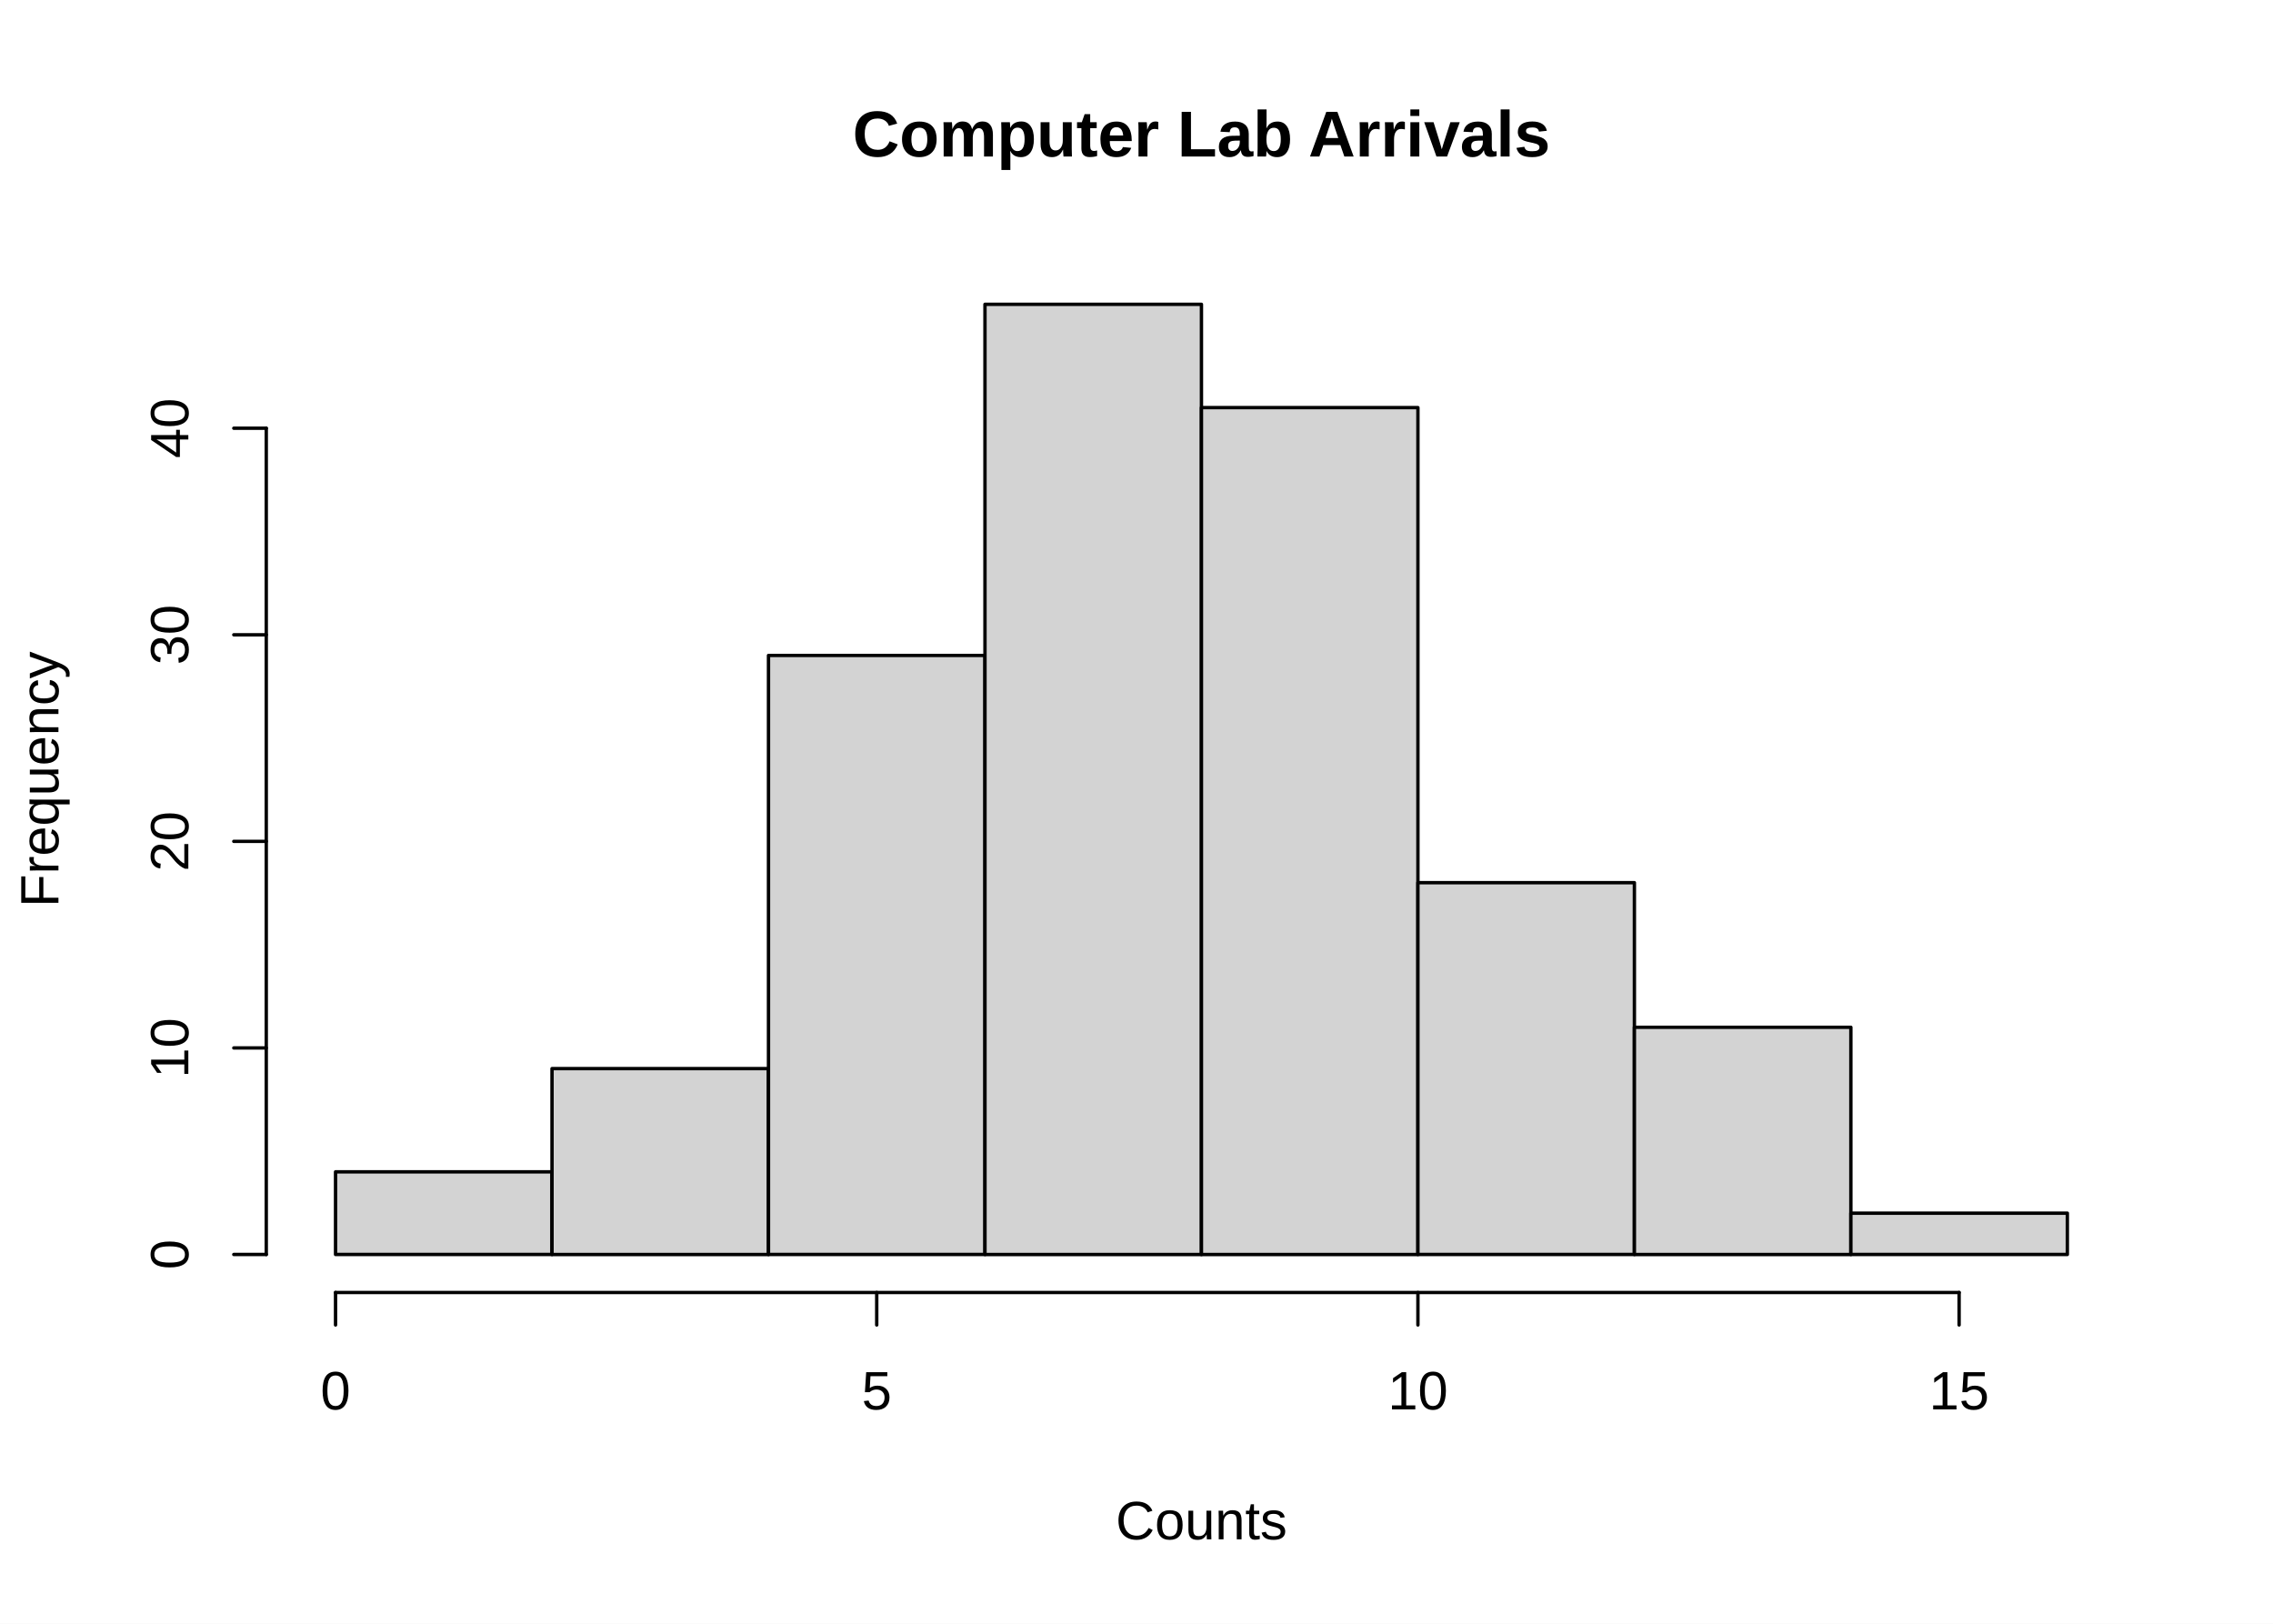
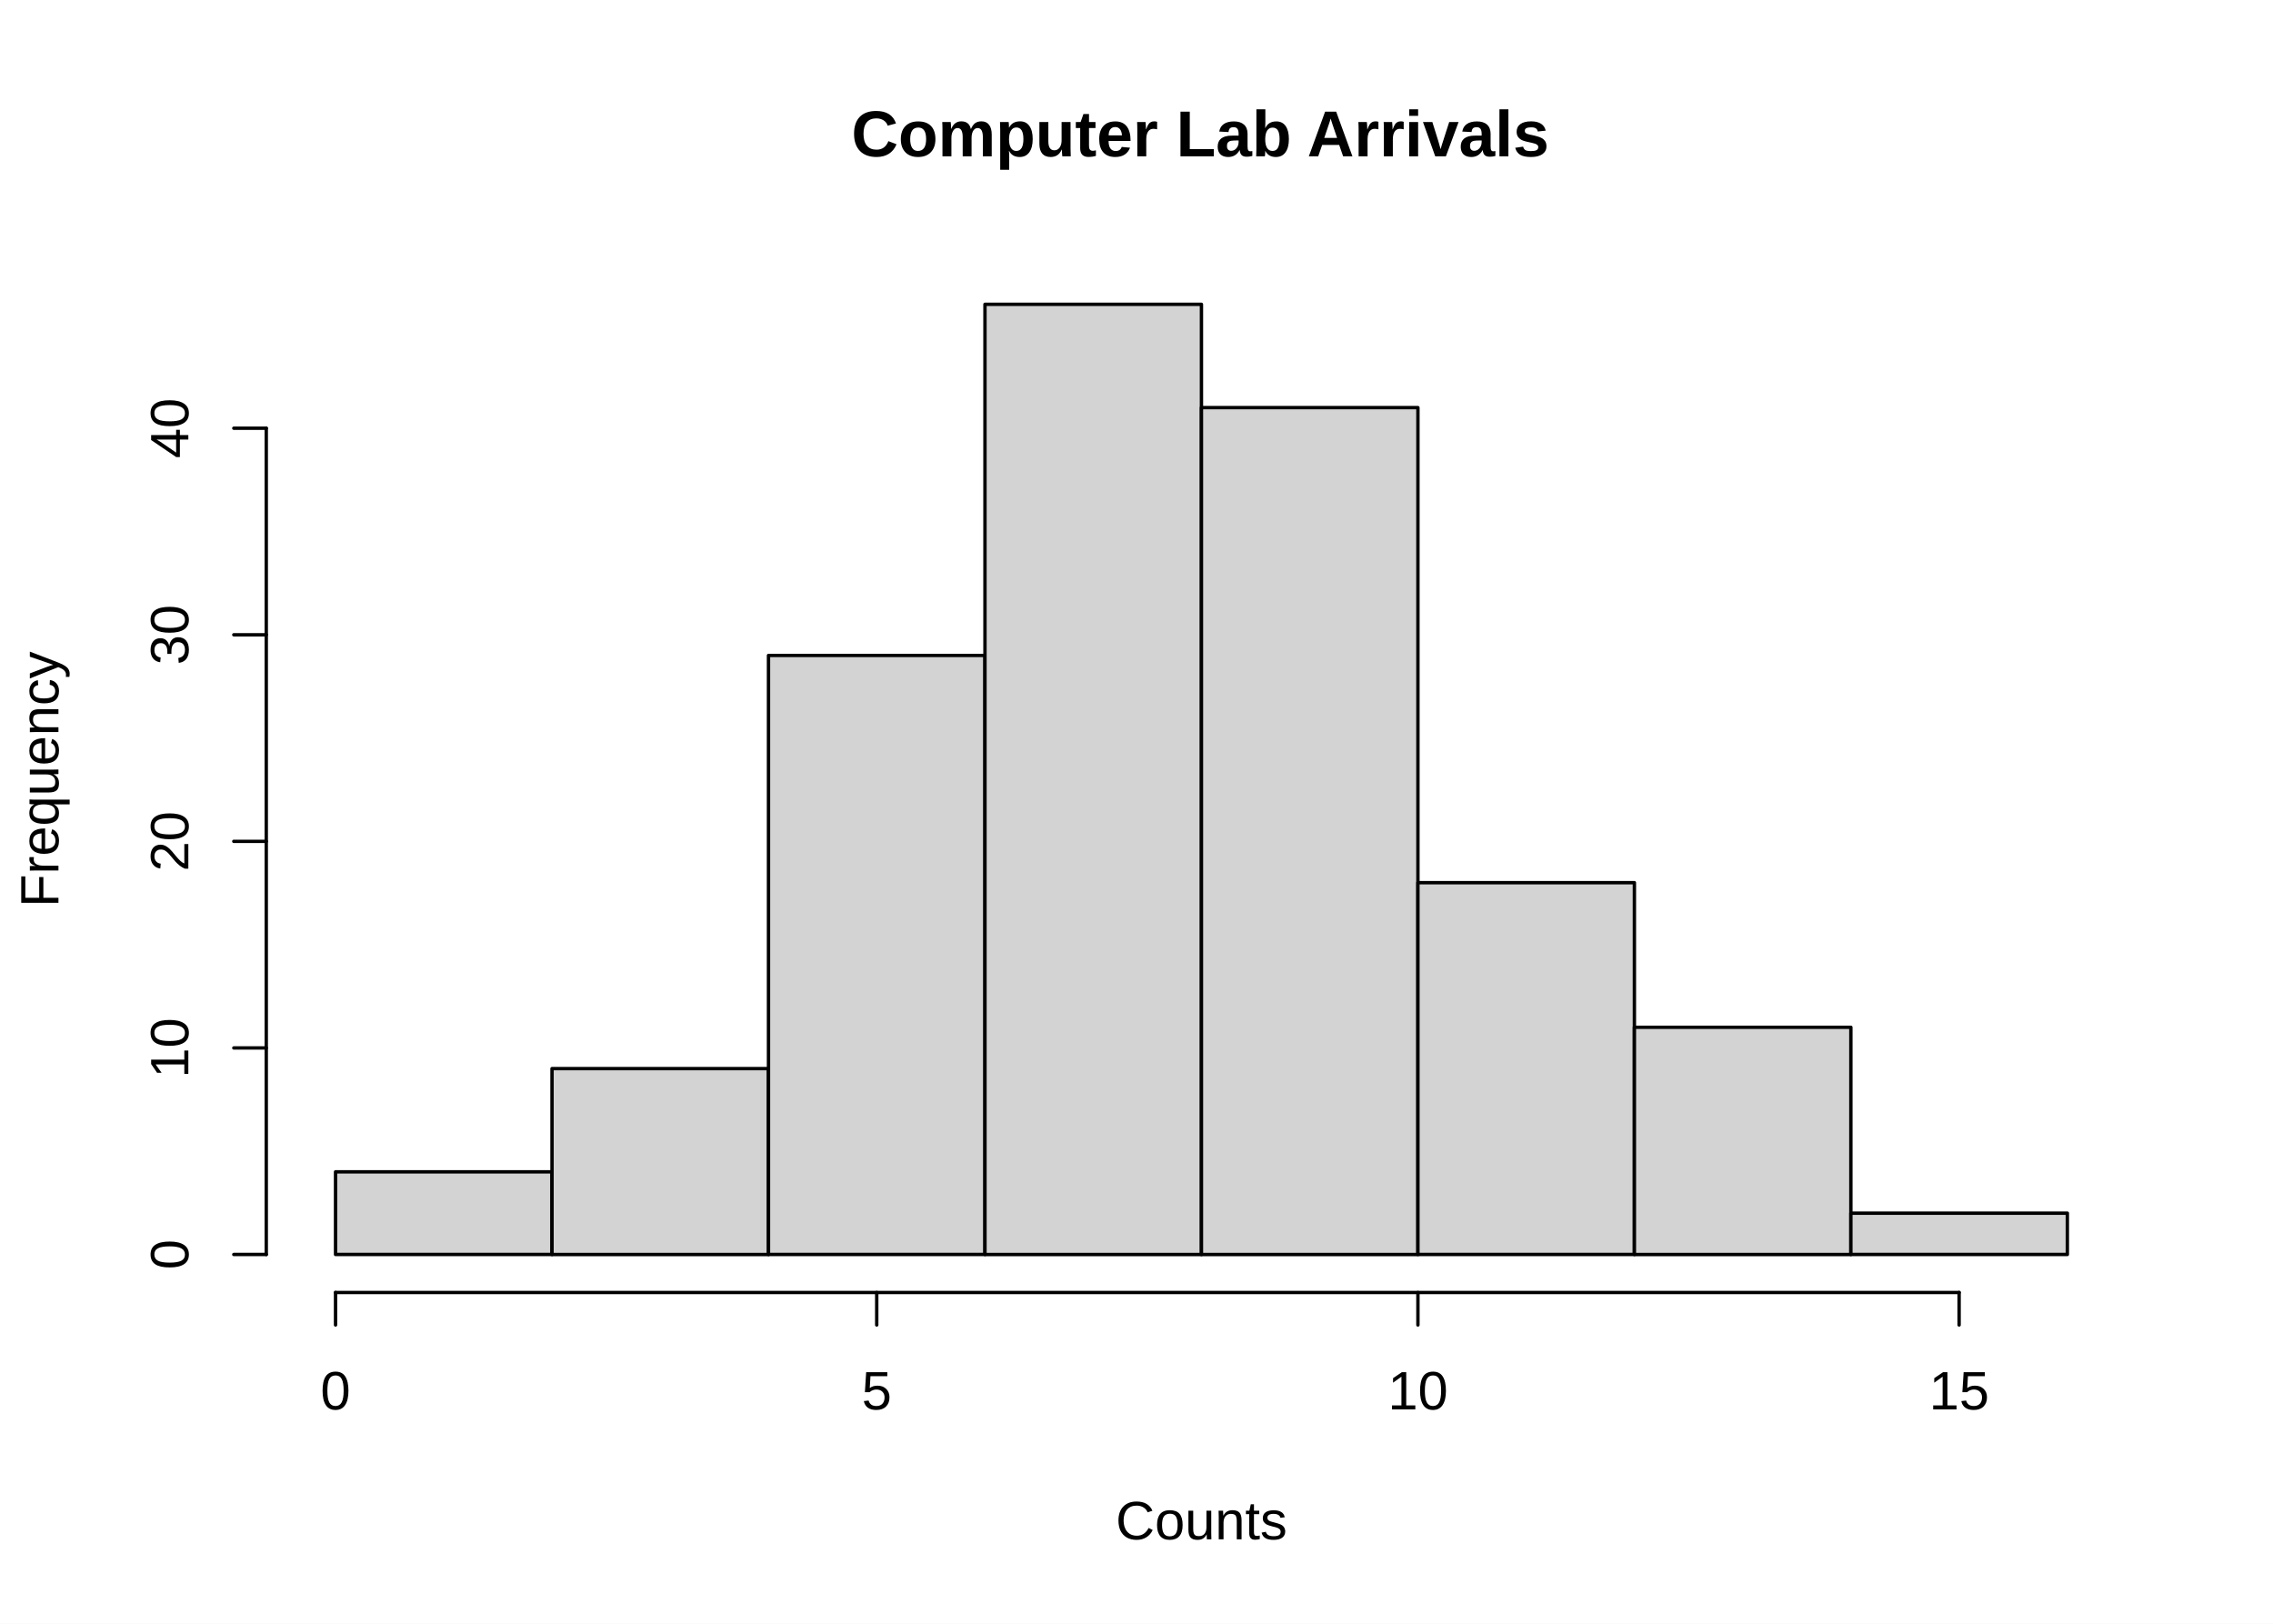
- <svg xmlns="http://www.w3.org/2000/svg" class="svglite" width="504.00pt" height="360.00pt" viewBox="0 0 504.00 360.00">
+ <svg xmlns="http://www.w3.org/2000/svg" viewBox="0 0 504.00 360.00">
  <defs>
    <style type="text/css">
-     .svglite line, .svglite polyline, .svglite polygon, .svglite path, .svglite rect, .svglite circle {
+     line, polyline, polygon, path, rect, circle {
      fill: none;
      stroke: #000000;
      stroke-linecap: round;
      stroke-linejoin: round;
      stroke-miterlimit: 10.00;
    }
  </style>
  </defs>
  <rect width="100%" height="100%" style="stroke: none; fill: #FFFFFF;" />
+   <text x="188.78" y="34.67" style="font-size: 14.40px; font-weight: bold; font-family: Arial;" textLength="155.24px" lengthAdjust="spacingAndGlyphs">Computer Lab Arrivals</text>
+   <text x="247.39" y="341.28" style="font-size: 12.00px; font-family: Arial;" textLength="38.02px" lengthAdjust="spacingAndGlyphs">Counts</text>
+   <text transform="translate(12.96,201.15) rotate(-90)" style="font-size: 12.00px; font-family: Arial;" textLength="56.70px" lengthAdjust="spacingAndGlyphs">Frequency</text>
+   <line x1="74.40" y1="286.56" x2="434.40" y2="286.56" style="stroke-width: 0.75;" />
+   <line x1="74.40" y1="286.56" x2="74.40" y2="293.76" style="stroke-width: 0.75;" />
+   <line x1="194.40" y1="286.56" x2="194.40" y2="293.76" style="stroke-width: 0.75;" />
+   <line x1="314.40" y1="286.56" x2="314.40" y2="293.76" style="stroke-width: 0.75;" />
+   <line x1="434.40" y1="286.56" x2="434.40" y2="293.76" style="stroke-width: 0.75;" />
+   <text x="71.06" y="312.48" style="font-size: 12.00px; font-family: Arial;" textLength="6.67px" lengthAdjust="spacingAndGlyphs">0</text>
+   <text x="191.06" y="312.48" style="font-size: 12.00px; font-family: Arial;" textLength="6.67px" lengthAdjust="spacingAndGlyphs">5</text>
+   <text x="307.73" y="312.48" style="font-size: 12.00px; font-family: Arial;" textLength="13.35px" lengthAdjust="spacingAndGlyphs">10</text>
+   <text x="427.73" y="312.48" style="font-size: 12.00px; font-family: Arial;" textLength="13.35px" lengthAdjust="spacingAndGlyphs">15</text>
+   <line x1="59.04" y1="278.13" x2="59.04" y2="94.94" style="stroke-width: 0.75;" />
+   <line x1="59.04" y1="278.13" x2="51.84" y2="278.13" style="stroke-width: 0.75;" />
+   <line x1="59.04" y1="232.34" x2="51.84" y2="232.34" style="stroke-width: 0.75;" />
+   <line x1="59.04" y1="186.54" x2="51.84" y2="186.54" style="stroke-width: 0.75;" />
+   <line x1="59.04" y1="140.74" x2="51.84" y2="140.74" style="stroke-width: 0.75;" />
+   <line x1="59.04" y1="94.94" x2="51.84" y2="94.94" style="stroke-width: 0.75;" />
+   <text transform="translate(41.76,281.47) rotate(-90)" style="font-size: 12.00px; font-family: Arial;" textLength="6.67px" lengthAdjust="spacingAndGlyphs">0</text>
+   <text transform="translate(41.76,239.01) rotate(-90)" style="font-size: 12.00px; font-family: Arial;" textLength="13.35px" lengthAdjust="spacingAndGlyphs">10</text>
+   <text transform="translate(41.76,193.21) rotate(-90)" style="font-size: 12.00px; font-family: Arial;" textLength="13.35px" lengthAdjust="spacingAndGlyphs">20</text>
+   <text transform="translate(41.76,147.42) rotate(-90)" style="font-size: 12.00px; font-family: Arial;" textLength="13.35px" lengthAdjust="spacingAndGlyphs">30</text>
+   <text transform="translate(41.76,101.62) rotate(-90)" style="font-size: 12.00px; font-family: Arial;" textLength="13.35px" lengthAdjust="spacingAndGlyphs">40</text>
  <defs>
-     <clipPath id="cpMC4wMHw1MDQuMDB8MC4wMHwzNjAuMDA=">
-       <rect x="0.00" y="0.00" width="504.00" height="360.00" />
-     </clipPath>
-   </defs>
-   <g clip-path="url(#cpMC4wMHw1MDQuMDB8MC4wMHwzNjAuMDA=)">
-     <text x="266.40" y="34.70" text-anchor="middle" style="font-size: 14.40px; font-weight: bold; font-family: Arial;" textLength="155.15px" lengthAdjust="spacingAndGlyphs">Computer Lab Arrivals</text>
-     <text x="266.40" y="341.28" text-anchor="middle" style="font-size: 12.00px; font-family: Arial;" textLength="38.02px" lengthAdjust="spacingAndGlyphs">Counts</text>
-     <text transform="translate(12.96,172.80) rotate(-90)" text-anchor="middle" style="font-size: 12.00px; font-family: Arial;" textLength="56.69px" lengthAdjust="spacingAndGlyphs">Frequency</text>
-     <line x1="74.40" y1="286.56" x2="434.40" y2="286.56" style="stroke-width: 0.75;" />
-     <line x1="74.40" y1="286.56" x2="74.40" y2="293.76" style="stroke-width: 0.75;" />
-     <line x1="194.40" y1="286.56" x2="194.40" y2="293.76" style="stroke-width: 0.75;" />
-     <line x1="314.40" y1="286.56" x2="314.40" y2="293.76" style="stroke-width: 0.75;" />
-     <line x1="434.40" y1="286.56" x2="434.40" y2="293.76" style="stroke-width: 0.75;" />
-     <text x="74.40" y="312.48" text-anchor="middle" style="font-size: 12.00px; font-family: Arial;" textLength="6.67px" lengthAdjust="spacingAndGlyphs">0</text>
-     <text x="194.40" y="312.48" text-anchor="middle" style="font-size: 12.00px; font-family: Arial;" textLength="6.67px" lengthAdjust="spacingAndGlyphs">5</text>
-     <text x="314.40" y="312.48" text-anchor="middle" style="font-size: 12.00px; font-family: Arial;" textLength="13.35px" lengthAdjust="spacingAndGlyphs">10</text>
-     <text x="434.40" y="312.48" text-anchor="middle" style="font-size: 12.00px; font-family: Arial;" textLength="13.35px" lengthAdjust="spacingAndGlyphs">15</text>
-     <line x1="59.04" y1="278.13" x2="59.04" y2="94.94" style="stroke-width: 0.75;" />
-     <line x1="59.04" y1="278.13" x2="51.84" y2="278.13" style="stroke-width: 0.75;" />
-     <line x1="59.04" y1="232.34" x2="51.84" y2="232.34" style="stroke-width: 0.75;" />
-     <line x1="59.04" y1="186.54" x2="51.84" y2="186.54" style="stroke-width: 0.75;" />
-     <line x1="59.04" y1="140.74" x2="51.84" y2="140.74" style="stroke-width: 0.75;" />
-     <line x1="59.04" y1="94.94" x2="51.84" y2="94.94" style="stroke-width: 0.75;" />
-     <text transform="translate(41.76,278.13) rotate(-90)" text-anchor="middle" style="font-size: 12.00px; font-family: Arial;" textLength="6.67px" lengthAdjust="spacingAndGlyphs">0</text>
-     <text transform="translate(41.76,232.34) rotate(-90)" text-anchor="middle" style="font-size: 12.00px; font-family: Arial;" textLength="13.35px" lengthAdjust="spacingAndGlyphs">10</text>
-     <text transform="translate(41.76,186.54) rotate(-90)" text-anchor="middle" style="font-size: 12.00px; font-family: Arial;" textLength="13.35px" lengthAdjust="spacingAndGlyphs">20</text>
-     <text transform="translate(41.76,140.74) rotate(-90)" text-anchor="middle" style="font-size: 12.00px; font-family: Arial;" textLength="13.35px" lengthAdjust="spacingAndGlyphs">30</text>
-     <text transform="translate(41.76,94.94) rotate(-90)" text-anchor="middle" style="font-size: 12.00px; font-family: Arial;" textLength="13.35px" lengthAdjust="spacingAndGlyphs">40</text>
-   </g>
-   <defs>
-     <clipPath id="cpNTkuMDR8NDczLjc2fDU5LjA0fDI4Ni41Ng==">
+     <clipPath id="cpNTkuMDR8NDczLjc2fDI4Ni41Nnw1OS4wNA==">
      <rect x="59.04" y="59.04" width="414.72" height="227.52" />
    </clipPath>
  </defs>
-   <g clip-path="url(#cpNTkuMDR8NDczLjc2fDU5LjA0fDI4Ni41Ng==)">
-     <rect x="74.40" y="259.81" width="48.00" height="18.32" style="stroke-width: 0.75; fill: #D3D3D3;" />
-     <rect x="122.40" y="236.92" width="48.00" height="41.22" style="stroke-width: 0.75; fill: #D3D3D3;" />
-     <rect x="170.40" y="145.32" width="48.00" height="132.81" style="stroke-width: 0.75; fill: #D3D3D3;" />
-     <rect x="218.40" y="67.47" width="48.00" height="210.67" style="stroke-width: 0.75; fill: #D3D3D3;" />
-     <rect x="266.40" y="90.37" width="48.00" height="187.77" style="stroke-width: 0.75; fill: #D3D3D3;" />
-     <rect x="314.40" y="195.70" width="48.00" height="82.43" style="stroke-width: 0.75; fill: #D3D3D3;" />
-     <rect x="362.40" y="227.76" width="48.00" height="50.38" style="stroke-width: 0.75; fill: #D3D3D3;" />
-     <rect x="410.40" y="268.97" width="48.00" height="9.16" style="stroke-width: 0.75; fill: #D3D3D3;" />
-   </g>
+   <rect x="74.40" y="259.81" width="48.00" height="18.32" style="stroke-width: 0.75; fill: #D3D3D3;" clip-path="url(#cpNTkuMDR8NDczLjc2fDI4Ni41Nnw1OS4wNA==)" />
+   <rect x="122.40" y="236.92" width="48.00" height="41.22" style="stroke-width: 0.75; fill: #D3D3D3;" clip-path="url(#cpNTkuMDR8NDczLjc2fDI4Ni41Nnw1OS4wNA==)" />
+   <rect x="170.40" y="145.32" width="48.00" height="132.81" style="stroke-width: 0.75; fill: #D3D3D3;" clip-path="url(#cpNTkuMDR8NDczLjc2fDI4Ni41Nnw1OS4wNA==)" />
+   <rect x="218.40" y="67.47" width="48.00" height="210.67" style="stroke-width: 0.75; fill: #D3D3D3;" clip-path="url(#cpNTkuMDR8NDczLjc2fDI4Ni41Nnw1OS4wNA==)" />
+   <rect x="266.40" y="90.37" width="48.00" height="187.77" style="stroke-width: 0.75; fill: #D3D3D3;" clip-path="url(#cpNTkuMDR8NDczLjc2fDI4Ni41Nnw1OS4wNA==)" />
+   <rect x="314.40" y="195.70" width="48.00" height="82.43" style="stroke-width: 0.75; fill: #D3D3D3;" clip-path="url(#cpNTkuMDR8NDczLjc2fDI4Ni41Nnw1OS4wNA==)" />
+   <rect x="362.40" y="227.76" width="48.00" height="50.38" style="stroke-width: 0.75; fill: #D3D3D3;" clip-path="url(#cpNTkuMDR8NDczLjc2fDI4Ni41Nnw1OS4wNA==)" />
+   <rect x="410.40" y="268.97" width="48.00" height="9.16" style="stroke-width: 0.75; fill: #D3D3D3;" clip-path="url(#cpNTkuMDR8NDczLjc2fDI4Ni41Nnw1OS4wNA==)" />
</svg>
